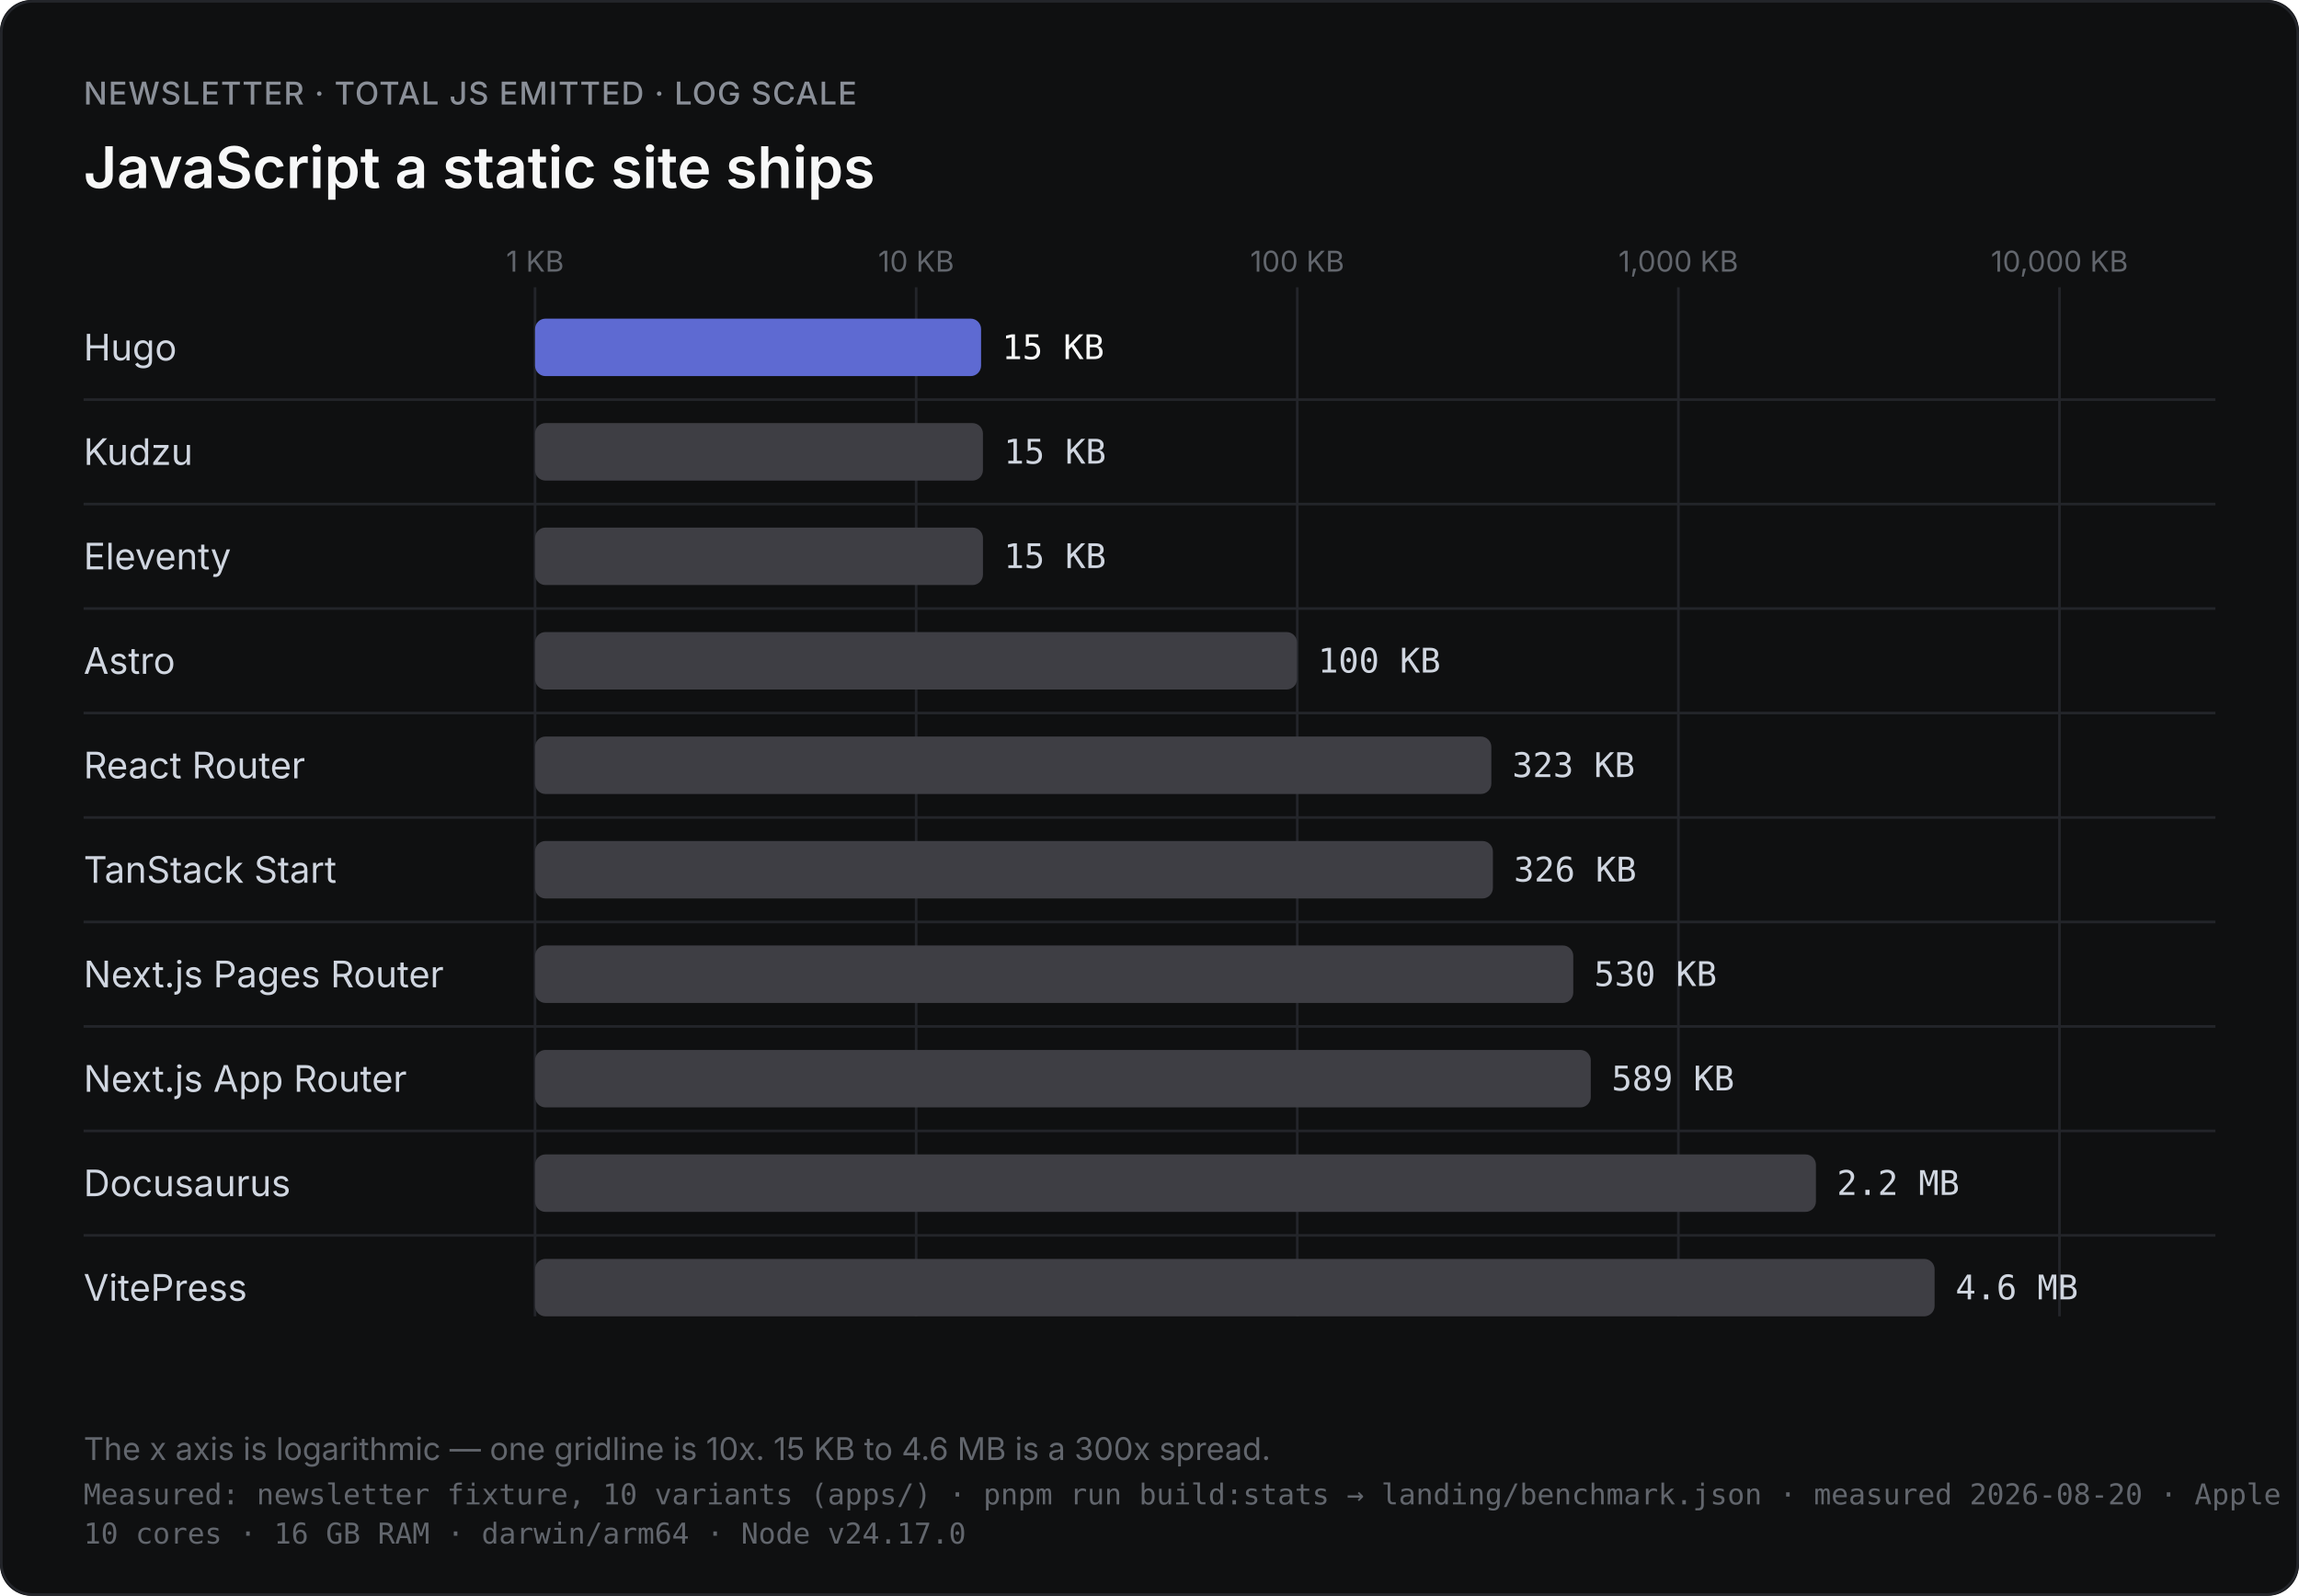
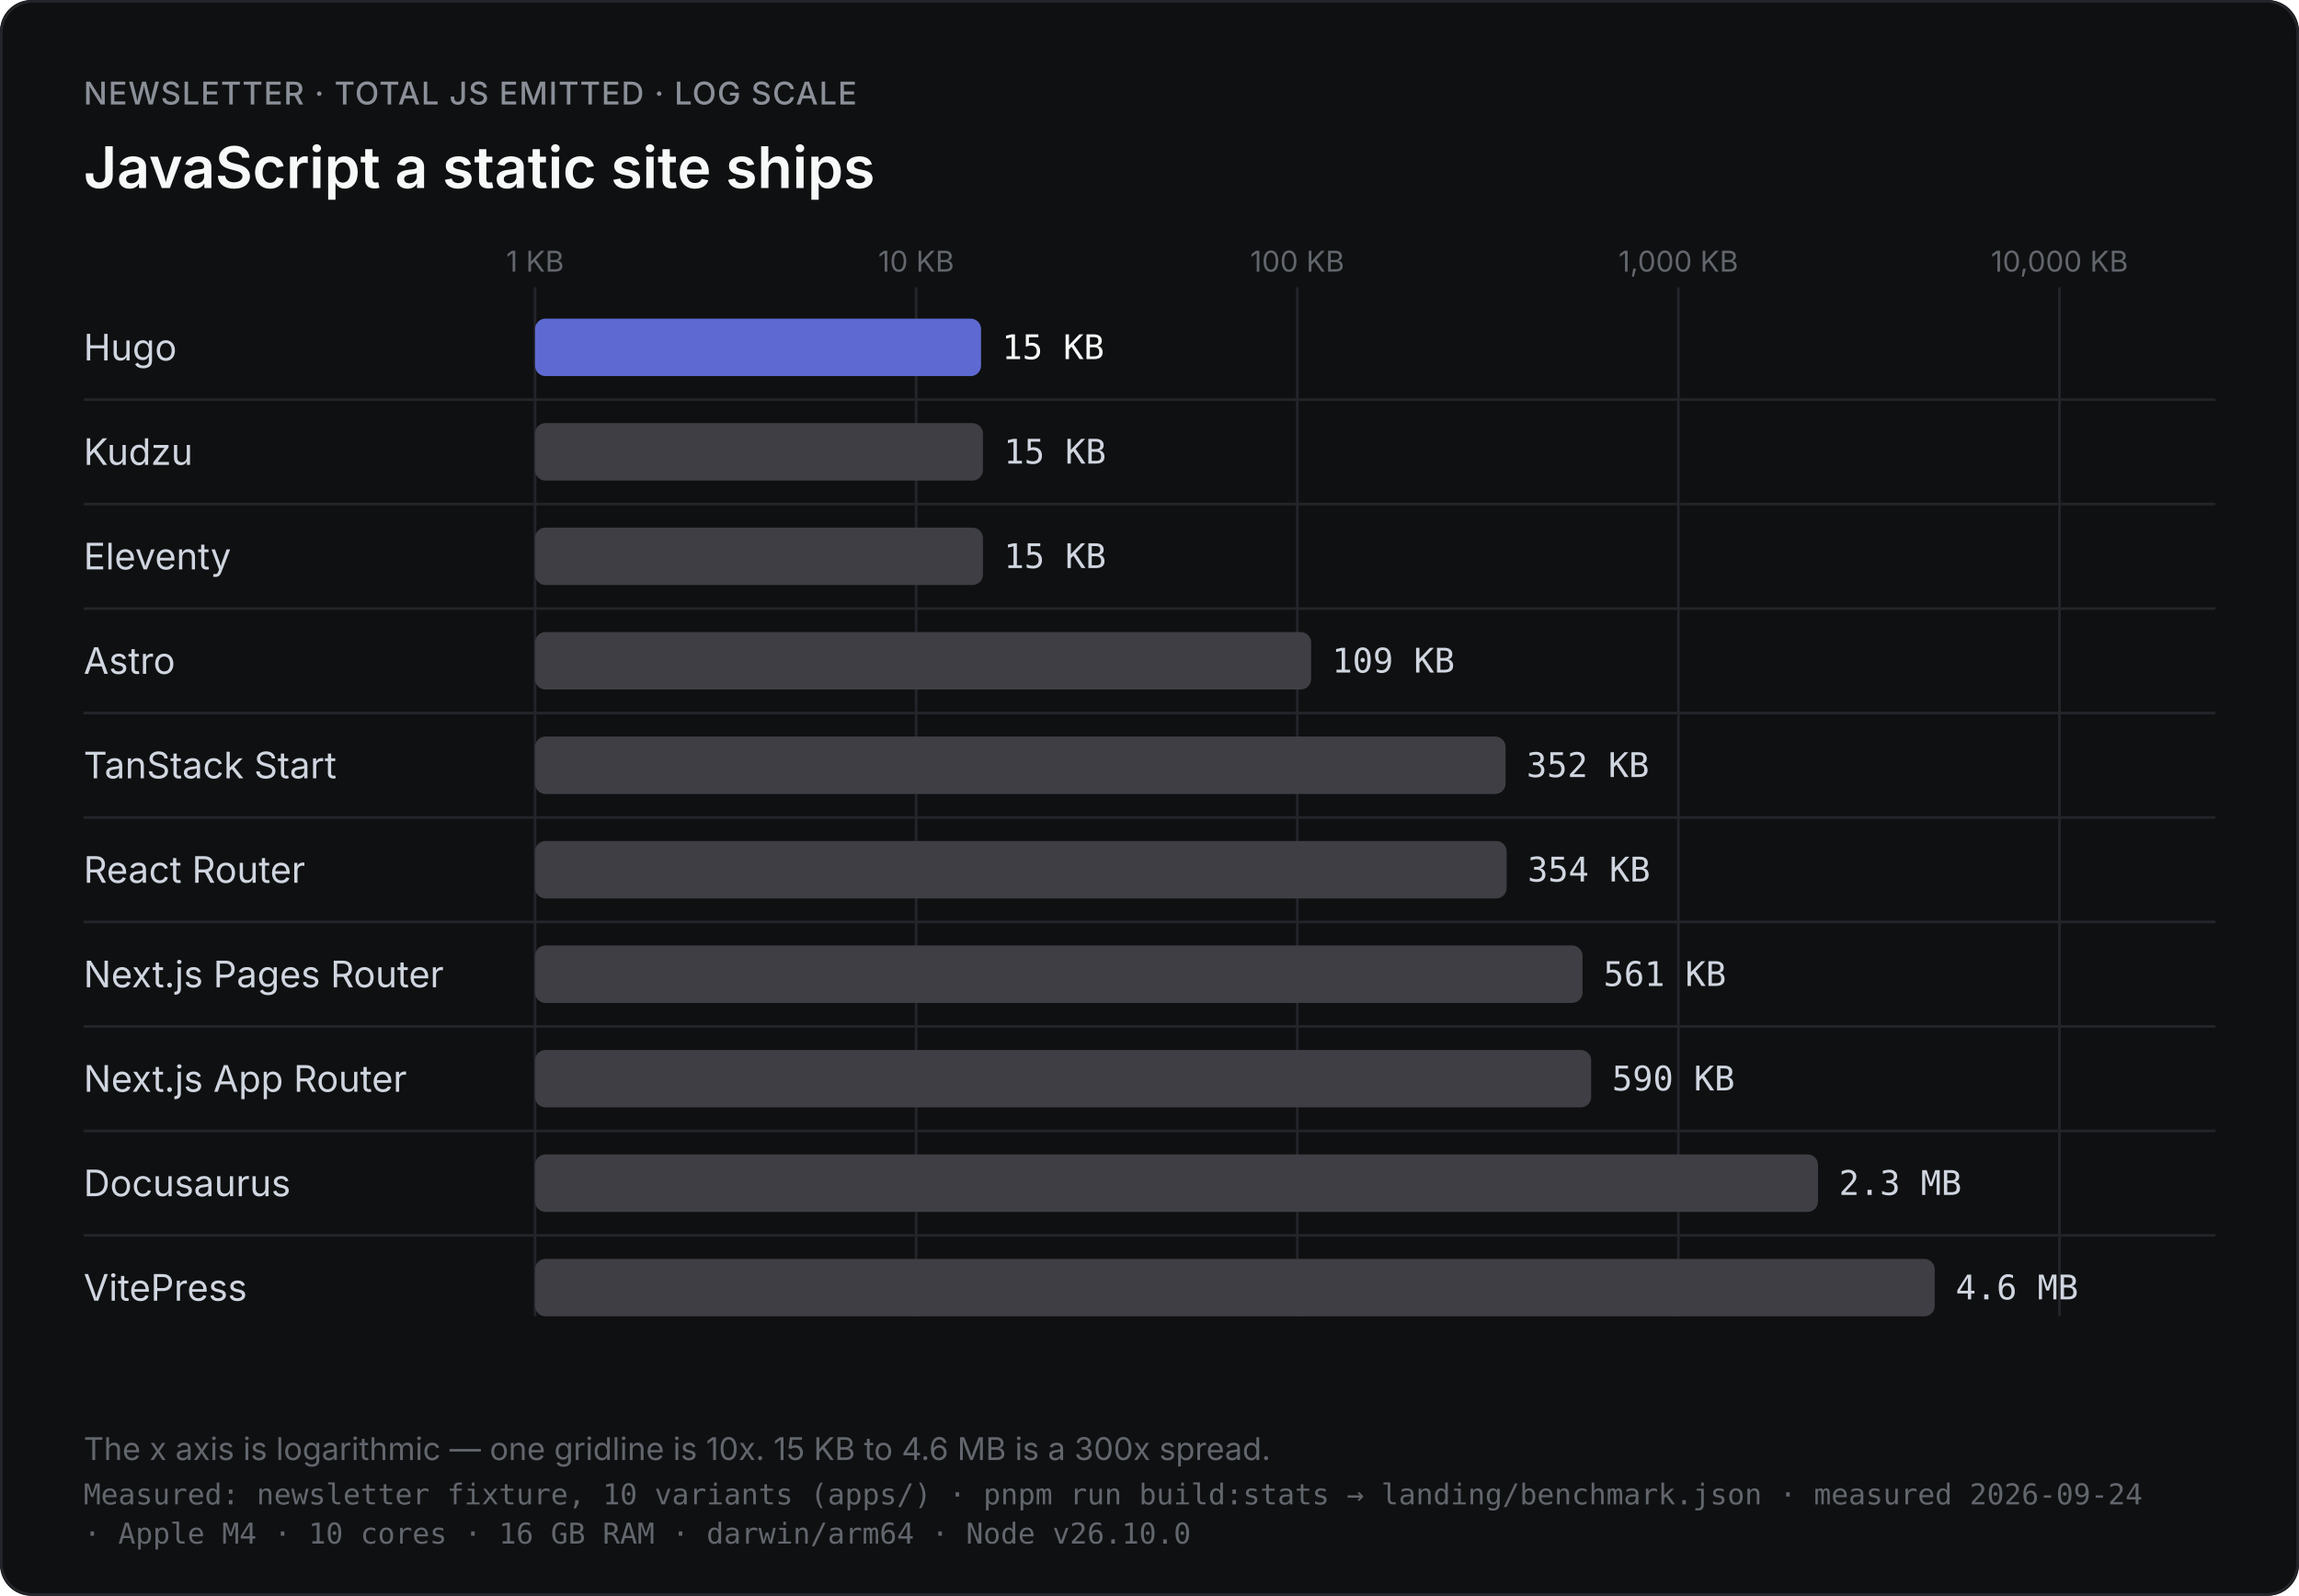
<svg xmlns="http://www.w3.org/2000/svg" width="880" height="611" viewBox="0 0 880 611" role="img" aria-label="JavaScript a static site ships">
  <rect x="0" y="0" width="880" height="611" rx="12" fill="#010102" />
  <rect x="0.5" y="0.5" width="879" height="610" rx="12" fill="#0f1011" stroke="#23252a" stroke-width="1" />
  <text x="32" y="40" font-family="-apple-system, BlinkMacSystemFont, 'SF Pro Display', 'Segoe UI', Inter, Roboto, sans-serif" font-size="12" font-weight="500" fill="#8a8f98" letter-spacing="0.4">NEWSLETTER · TOTAL JS EMITTED · LOG SCALE</text>
  <text x="32" y="72" font-family="-apple-system, BlinkMacSystemFont, 'SF Pro Display', 'Segoe UI', Inter, Roboto, sans-serif" font-size="22" font-weight="600" fill="#f7f8f8">JavaScript a static site ships</text>
  <line x1="204.8" y1="110" x2="204.8" y2="504" stroke="#23252a" stroke-width="1" />
  <text x="204.8" y="104" font-family="-apple-system, BlinkMacSystemFont, 'SF Pro Display', 'Segoe UI', Inter, Roboto, sans-serif" font-size="11" font-weight="400" fill="#62666d" text-anchor="middle">1 KB</text>
  <line x1="350.68" y1="110" x2="350.68" y2="504" stroke="#23252a" stroke-width="1" />
  <text x="350.68" y="104" font-family="-apple-system, BlinkMacSystemFont, 'SF Pro Display', 'Segoe UI', Inter, Roboto, sans-serif" font-size="11" font-weight="400" fill="#62666d" text-anchor="middle">10 KB</text>
  <line x1="496.56" y1="110" x2="496.56" y2="504" stroke="#23252a" stroke-width="1" />
  <text x="496.56" y="104" font-family="-apple-system, BlinkMacSystemFont, 'SF Pro Display', 'Segoe UI', Inter, Roboto, sans-serif" font-size="11" font-weight="400" fill="#62666d" text-anchor="middle">100 KB</text>
  <line x1="642.44" y1="110" x2="642.44" y2="504" stroke="#23252a" stroke-width="1" />
  <text x="642.44" y="104" font-family="-apple-system, BlinkMacSystemFont, 'SF Pro Display', 'Segoe UI', Inter, Roboto, sans-serif" font-size="11" font-weight="400" fill="#62666d" text-anchor="middle">1,000 KB</text>
  <line x1="788.32" y1="110" x2="788.32" y2="504" stroke="#23252a" stroke-width="1" />
  <text x="788.32" y="104" font-family="-apple-system, BlinkMacSystemFont, 'SF Pro Display', 'Segoe UI', Inter, Roboto, sans-serif" font-size="11" font-weight="400" fill="#62666d" text-anchor="middle">10,000 KB</text>
  <text x="32" y="138" font-family="-apple-system, BlinkMacSystemFont, 'SF Pro Display', 'Segoe UI', Inter, Roboto, sans-serif" font-size="14" font-weight="400" fill="#d0d6e0">Hugo</text>
  <rect x="204.8" y="122" width="170.73" height="22" rx="4" fill="#5e6ad2" />
  <text x="383.529" y="137.5" font-family="ui-monospace, SFMono-Regular, 'SF Mono', Menlo, monospace" font-size="13" font-weight="400" fill="#f7f8f8">15 KB</text>
  <line x1="32" y1="153" x2="848" y2="153" stroke="#23252a" stroke-width="1" />
  <text x="32" y="178" font-family="-apple-system, BlinkMacSystemFont, 'SF Pro Display', 'Segoe UI', Inter, Roboto, sans-serif" font-size="14" font-weight="400" fill="#d0d6e0">Kudzu</text>
  <rect x="204.8" y="162" width="171.44" height="22" rx="4" fill="#3e3e44" />
  <text x="384.24" y="177.5" font-family="ui-monospace, SFMono-Regular, 'SF Mono', Menlo, monospace" font-size="13" font-weight="400" fill="#d0d6e0">15 KB</text>
  <line x1="32" y1="193" x2="848" y2="193" stroke="#23252a" stroke-width="1" />
  <text x="32" y="218" font-family="-apple-system, BlinkMacSystemFont, 'SF Pro Display', 'Segoe UI', Inter, Roboto, sans-serif" font-size="14" font-weight="400" fill="#d0d6e0">Eleventy</text>
  <rect x="204.8" y="202" width="171.45" height="22" rx="4" fill="#3e3e44" />
  <text x="384.248" y="217.5" font-family="ui-monospace, SFMono-Regular, 'SF Mono', Menlo, monospace" font-size="13" font-weight="400" fill="#d0d6e0">15 KB</text>
  <line x1="32" y1="233" x2="848" y2="233" stroke="#23252a" stroke-width="1" />
  <text x="32" y="258" font-family="-apple-system, BlinkMacSystemFont, 'SF Pro Display', 'Segoe UI', Inter, Roboto, sans-serif" font-size="14" font-weight="400" fill="#d0d6e0">Astro</text>
-   <rect x="204.8" y="242" width="291.67" height="22" rx="4" fill="#3e3e44" />
-   <text x="504.471" y="257.5" font-family="ui-monospace, SFMono-Regular, 'SF Mono', Menlo, monospace" font-size="13" font-weight="400" fill="#d0d6e0">100 KB</text>
+   <rect x="204.8" y="242" width="297.07" height="22" rx="4" fill="#3e3e44" />
+   <text x="509.869" y="257.5" font-family="ui-monospace, SFMono-Regular, 'SF Mono', Menlo, monospace" font-size="13" font-weight="400" fill="#d0d6e0">109 KB</text>
  <line x1="32" y1="273" x2="848" y2="273" stroke="#23252a" stroke-width="1" />
-   <text x="32" y="298" font-family="-apple-system, BlinkMacSystemFont, 'SF Pro Display', 'Segoe UI', Inter, Roboto, sans-serif" font-size="14" font-weight="400" fill="#d0d6e0">React Router</text>
-   <rect x="204.8" y="282" width="366.05" height="22" rx="4" fill="#3e3e44" />
-   <text x="578.851" y="297.5" font-family="ui-monospace, SFMono-Regular, 'SF Mono', Menlo, monospace" font-size="13" font-weight="400" fill="#d0d6e0">323 KB</text>
+   <text x="32" y="298" font-family="-apple-system, BlinkMacSystemFont, 'SF Pro Display', 'Segoe UI', Inter, Roboto, sans-serif" font-size="14" font-weight="400" fill="#d0d6e0">TanStack Start</text>
+   <rect x="204.8" y="282" width="371.5" height="22" rx="4" fill="#3e3e44" />
+   <text x="584.303" y="297.5" font-family="ui-monospace, SFMono-Regular, 'SF Mono', Menlo, monospace" font-size="13" font-weight="400" fill="#d0d6e0">352 KB</text>
  <line x1="32" y1="313" x2="848" y2="313" stroke="#23252a" stroke-width="1" />
-   <text x="32" y="338" font-family="-apple-system, BlinkMacSystemFont, 'SF Pro Display', 'Segoe UI', Inter, Roboto, sans-serif" font-size="14" font-weight="400" fill="#d0d6e0">TanStack Start</text>
-   <rect x="204.8" y="322" width="366.64" height="22" rx="4" fill="#3e3e44" />
-   <text x="579.444" y="337.5" font-family="ui-monospace, SFMono-Regular, 'SF Mono', Menlo, monospace" font-size="13" font-weight="400" fill="#d0d6e0">326 KB</text>
+   <text x="32" y="338" font-family="-apple-system, BlinkMacSystemFont, 'SF Pro Display', 'Segoe UI', Inter, Roboto, sans-serif" font-size="14" font-weight="400" fill="#d0d6e0">React Router</text>
+   <rect x="204.8" y="322" width="371.91" height="22" rx="4" fill="#3e3e44" />
+   <text x="584.71" y="337.5" font-family="ui-monospace, SFMono-Regular, 'SF Mono', Menlo, monospace" font-size="13" font-weight="400" fill="#d0d6e0">354 KB</text>
  <line x1="32" y1="353" x2="848" y2="353" stroke="#23252a" stroke-width="1" />
  <text x="32" y="378" font-family="-apple-system, BlinkMacSystemFont, 'SF Pro Display', 'Segoe UI', Inter, Roboto, sans-serif" font-size="14" font-weight="400" fill="#d0d6e0">Next.js Pages Router</text>
-   <rect x="204.8" y="362" width="397.41" height="22" rx="4" fill="#3e3e44" />
-   <text x="610.208" y="377.5" font-family="ui-monospace, SFMono-Regular, 'SF Mono', Menlo, monospace" font-size="13" font-weight="400" fill="#d0d6e0">530 KB</text>
+   <rect x="204.8" y="362" width="400.97" height="22" rx="4" fill="#3e3e44" />
+   <text x="613.766" y="377.5" font-family="ui-monospace, SFMono-Regular, 'SF Mono', Menlo, monospace" font-size="13" font-weight="400" fill="#d0d6e0">561 KB</text>
  <line x1="32" y1="393" x2="848" y2="393" stroke="#23252a" stroke-width="1" />
  <text x="32" y="418" font-family="-apple-system, BlinkMacSystemFont, 'SF Pro Display', 'Segoe UI', Inter, Roboto, sans-serif" font-size="14" font-weight="400" fill="#d0d6e0">Next.js App Router</text>
-   <rect x="204.8" y="402" width="404.11" height="22" rx="4" fill="#3e3e44" />
-   <text x="616.907" y="417.5" font-family="ui-monospace, SFMono-Regular, 'SF Mono', Menlo, monospace" font-size="13" font-weight="400" fill="#d0d6e0">589 KB</text>
+   <rect x="204.8" y="402" width="404.26" height="22" rx="4" fill="#3e3e44" />
+   <text x="617.062" y="417.5" font-family="ui-monospace, SFMono-Regular, 'SF Mono', Menlo, monospace" font-size="13" font-weight="400" fill="#d0d6e0">590 KB</text>
  <line x1="32" y1="433" x2="848" y2="433" stroke="#23252a" stroke-width="1" />
  <text x="32" y="458" font-family="-apple-system, BlinkMacSystemFont, 'SF Pro Display', 'Segoe UI', Inter, Roboto, sans-serif" font-size="14" font-weight="400" fill="#d0d6e0">Docusaurus</text>
-   <rect x="204.8" y="442" width="490.29" height="22" rx="4" fill="#3e3e44" />
-   <text x="703.086" y="457.5" font-family="ui-monospace, SFMono-Regular, 'SF Mono', Menlo, monospace" font-size="13" font-weight="400" fill="#d0d6e0">2.2 MB</text>
+   <rect x="204.8" y="442" width="491.1" height="22" rx="4" fill="#3e3e44" />
+   <text x="703.898" y="457.5" font-family="ui-monospace, SFMono-Regular, 'SF Mono', Menlo, monospace" font-size="13" font-weight="400" fill="#d0d6e0">2.3 MB</text>
  <line x1="32" y1="473" x2="848" y2="473" stroke="#23252a" stroke-width="1" />
  <text x="32" y="498" font-family="-apple-system, BlinkMacSystemFont, 'SF Pro Display', 'Segoe UI', Inter, Roboto, sans-serif" font-size="14" font-weight="400" fill="#d0d6e0">VitePress</text>
-   <rect x="204.8" y="482" width="535.72" height="22" rx="4" fill="#3e3e44" />
-   <text x="748.516" y="497.5" font-family="ui-monospace, SFMono-Regular, 'SF Mono', Menlo, monospace" font-size="13" font-weight="400" fill="#d0d6e0">4.6 MB</text>
-   <text x="32" y="576" font-family="ui-monospace, SFMono-Regular, 'SF Mono', Menlo, monospace" font-size="11" font-weight="400" fill="#62666d">Measured: newsletter fixture, 10 variants (apps/) · pnpm run build:stats → landing/benchmark.json · measured 2026-08-20 · Apple M4 ·</text>
-   <text x="32" y="591" font-family="ui-monospace, SFMono-Regular, 'SF Mono', Menlo, monospace" font-size="11" font-weight="400" fill="#62666d">10 cores · 16 GB RAM · darwin/arm64 · Node v24.17.0</text>
+   <rect x="204.8" y="482" width="535.77" height="22" rx="4" fill="#3e3e44" />
+   <text x="748.573" y="497.5" font-family="ui-monospace, SFMono-Regular, 'SF Mono', Menlo, monospace" font-size="13" font-weight="400" fill="#d0d6e0">4.6 MB</text>
+   <text x="32" y="576" font-family="ui-monospace, SFMono-Regular, 'SF Mono', Menlo, monospace" font-size="11" font-weight="400" fill="#62666d">Measured: newsletter fixture, 10 variants (apps/) · pnpm run build:stats → landing/benchmark.json · measured 2026-09-24</text>
+   <text x="32" y="591" font-family="ui-monospace, SFMono-Regular, 'SF Mono', Menlo, monospace" font-size="11" font-weight="400" fill="#62666d">· Apple M4 · 10 cores · 16 GB RAM · darwin/arm64 · Node v26.10.0</text>
  <text x="32" y="559" font-family="-apple-system, BlinkMacSystemFont, 'SF Pro Display', 'Segoe UI', Inter, Roboto, sans-serif" font-size="12" font-weight="400" fill="#62666d">The x axis is logarithmic — one gridline is 10x. 15 KB to 4.6 MB is a 300x spread.</text>
</svg>
